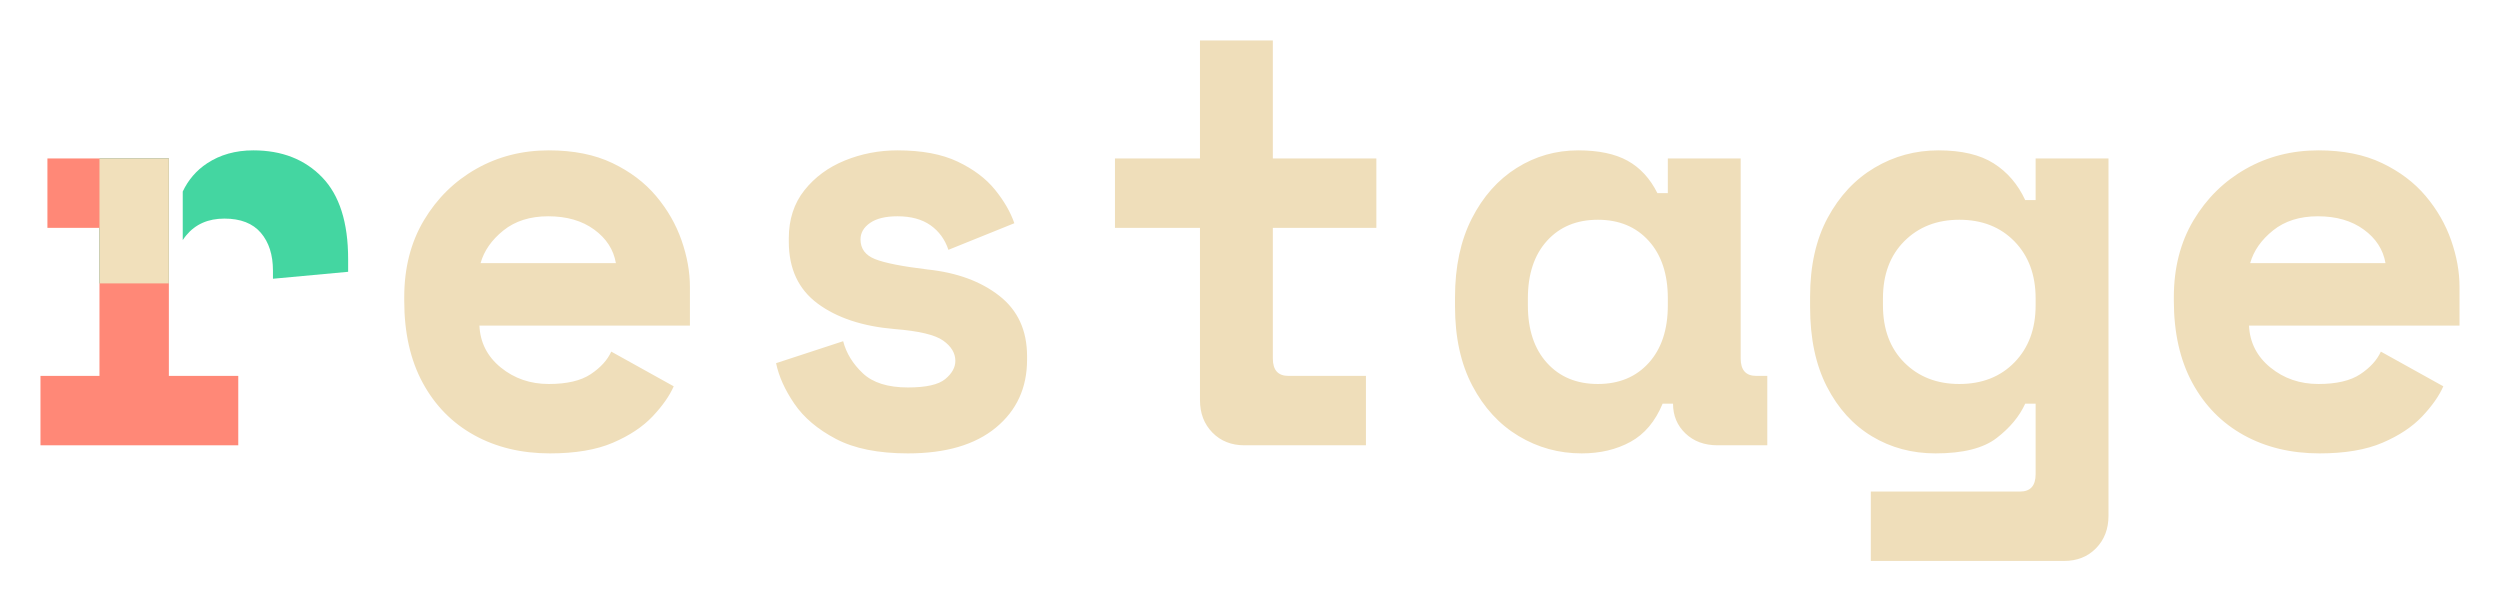
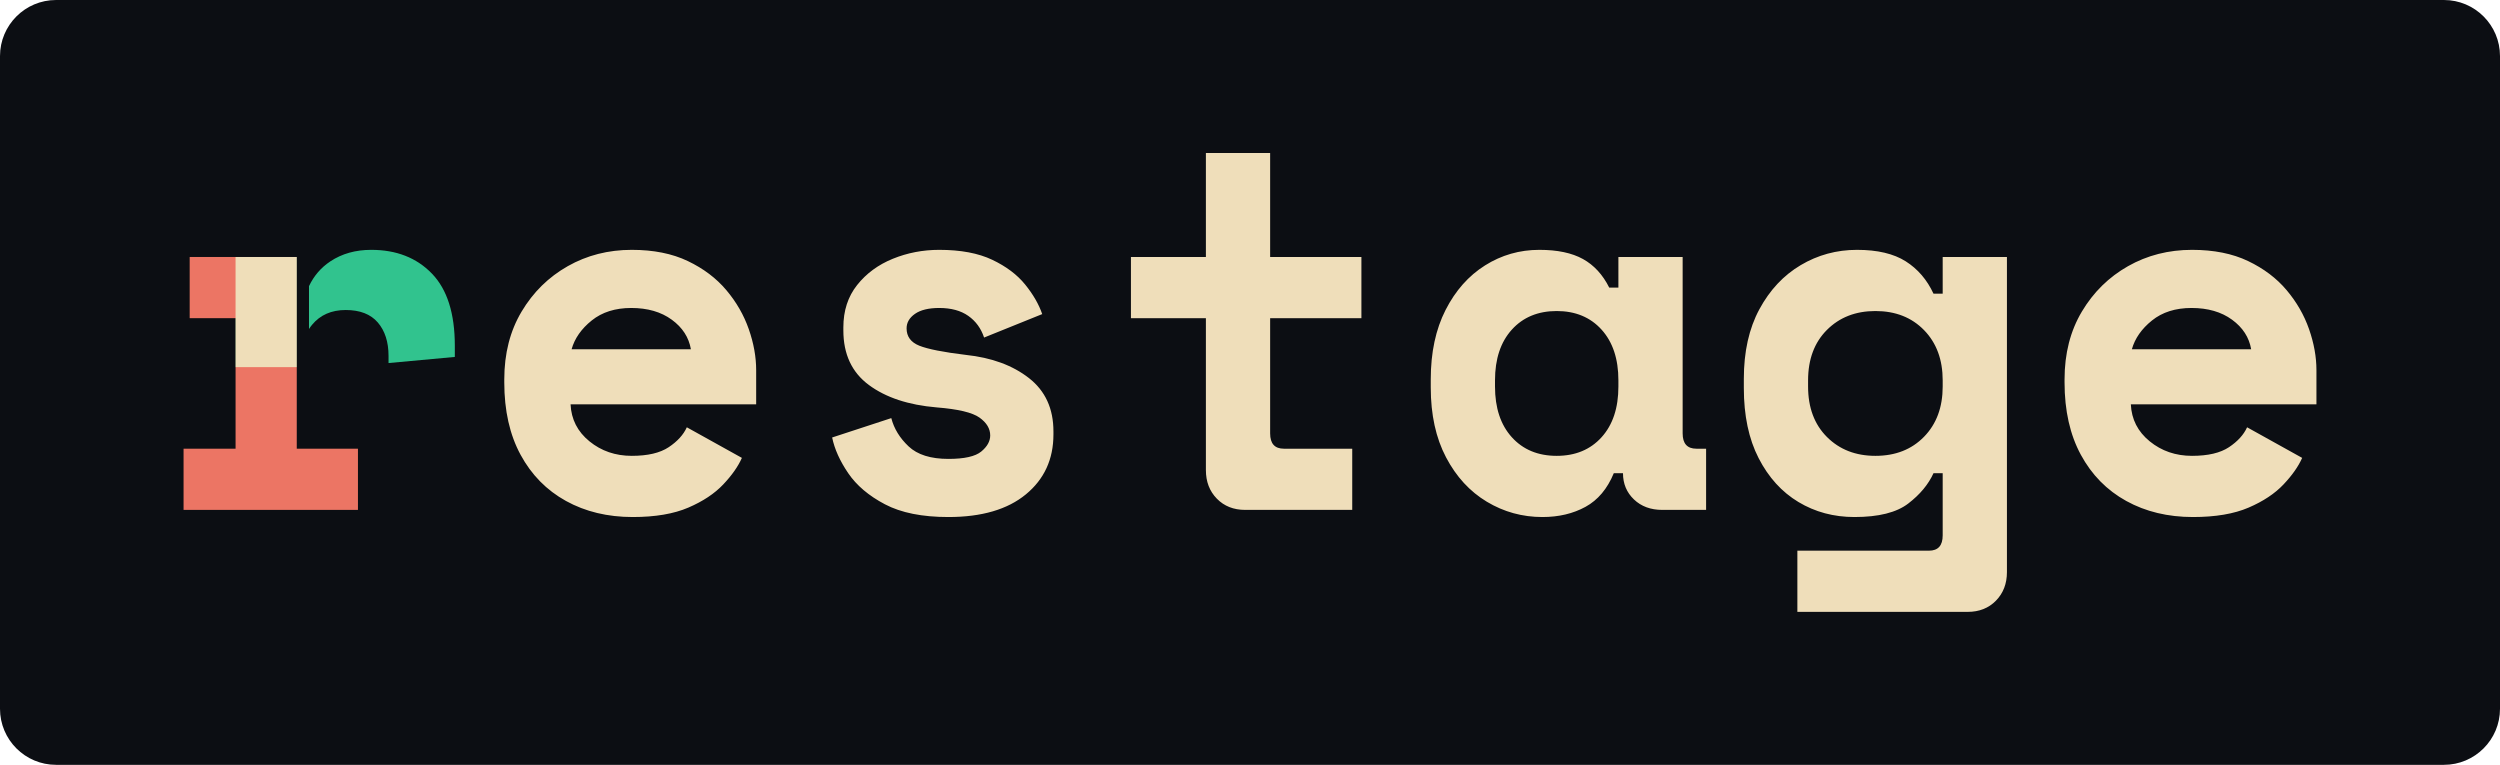
- <svg xmlns="http://www.w3.org/2000/svg" viewBox="-28.0 -770.0 4323.0 1040.0">
+ <svg xmlns="http://www.w3.org/2000/svg" viewBox="-318.0 -1000.0 4903.0 1500.0">
+   <rect x="-318.0" y="-1000.0" width="4903.0" height="1500.0" rx="110" fill="#0C0E13" />
  <g style="isolation:isolate" transform="scale(1,-1)">
    <path fill="#FF7E6B" opacity="0.92" d="M42.0 0.0H384.0V120.0H264.0V496.0H54.0V376.0H144.0V120.0H42.0Z" />
    <path fill="#34D399" opacity="0.92" style="mix-blend-mode:screen" d="M288.0 354.781Q290.785 359.115 294.0 363.0Q318.0 392.0 360.0 392.0Q402.0 392.0 423.0 367.5Q444.0 343.0 444.0 302.0V288.0L574.0 300.0V322.0Q574.0 417.0 529.0 463.5Q484.0 510.0 410.0 510.0Q364.0 510.0 330.0 487.5Q302.42 469.248 288.0 438.824V354.781ZM144.0 280.0H264.0V496.0H144.0Z" />
    <path fill="#EFDEBA" d="M923.0 -14.0Q849.0 -14.0 792.0 17.5Q735.0 49.0 703.0 108.0Q671.0 167.0 671.0 250.0V256.0Q671.0 332.0 705.0 389.0Q739.0 446.0 795.5 478.0Q852.0 510.0 921.0 510.0Q985.0 510.0 1031.0 488.0Q1077.0 466.0 1106.5 431.0Q1136.0 396.0 1150.5 354.5Q1165.0 313.0 1165.0 274.0V207.0H801.0Q803.0 163.0 838.0 134.5Q873.0 106.0 921.0 106.0Q968.0 106.0 993.5 123.0Q1019.0 140.0 1029.0 162.0L1137.0 102.0Q1126.0 77.0 1100.5 50.0Q1075.0 23.0 1032.0 4.5Q989.0 -14.0 923.0 -14.0ZM803.0 315.0H1037.0Q1031.0 350.0 999.5 373.0Q968.0 396.0 920.0 396.0Q873.0 396.0 842.5 371.5Q812.0 347.0 803.0 315.0ZM1542.0 -14.0Q1465.0 -14.0 1417.5 11.0Q1370.0 36.0 1345.5 72.0Q1321.0 108.0 1314.0 142.0L1430.0 180.0Q1438.0 149.0 1464.0 124.5Q1490.0 100.0 1542.0 100.0Q1589.0 100.0 1606.5 114.5Q1624.0 129.0 1624.0 146.0Q1624.0 166.0 1603.0 181.0Q1582.0 196.0 1519.0 201.0Q1436.0 208.0 1386.0 245.0Q1336.0 282.0 1336.0 352.0V358.0Q1336.0 407.0 1363.0 441.0Q1390.0 475.0 1433.0 492.5Q1476.0 510.0 1524.0 510.0Q1587.0 510.0 1628.0 490.5Q1669.0 471.0 1692.5 442.0Q1716.0 413.0 1726.0 384.0L1612.0 338.0Q1603.0 365.0 1581.0 380.5Q1559.0 396.0 1524.0 396.0Q1493.0 396.0 1476.5 384.5Q1460.0 373.0 1460.0 356.0Q1460.0 332.0 1485.0 322.0Q1510.0 312.0 1576.0 304.0Q1652.0 296.0 1700.0 258.5Q1748.0 221.0 1748.0 154.0V148.0Q1748.0 75.0 1694.0 30.5Q1640.0 -14.0 1542.0 -14.0ZM2124.0 0.0Q2090.0 0.0 2068.5 22.0Q2047.0 44.0 2047.0 78.0V376.0H1900.0V496.0H2047.0V700.0H2173.0V496.0H2352.0V376.0H2173.0V150.0Q2173.0 120.0 2200.0 120.0H2334.0V0.0ZM2707.0 -14.0Q2648.0 -14.0 2598.0 16.0Q2548.0 46.0 2518.0 103.0Q2488.0 160.0 2488.0 240.0V256.0Q2488.0 335.0 2517.0 392.0Q2546.0 449.0 2594.5 479.5Q2643.0 510.0 2701.0 510.0Q2754.0 510.0 2786.5 492.0Q2819.0 474.0 2838.0 436.0H2856.0V496.0H2982.0V150.0Q2982.0 120.0 3009.0 120.0H3028.0V0.0H2942.0Q2908.0 0.0 2886.5 20.5Q2865.0 41.0 2865.0 72.0H2847.0Q2828.0 26.0 2791.5 6.0Q2755.0 -14.0 2707.0 -14.0ZM2735.0 106.0Q2790.0 106.0 2823.0 142.5Q2856.0 179.0 2856.0 242.0V254.0Q2856.0 317.0 2823.0 353.5Q2790.0 390.0 2735.0 390.0Q2680.0 390.0 2647.0 353.5Q2614.0 317.0 2614.0 254.0V242.0Q2614.0 179.0 2647.0 142.5Q2680.0 106.0 2735.0 106.0ZM3207.0 -200.0V-80.0H3465.0Q3492.0 -80.0 3492.0 -50.0V72.0H3474.0Q3459.0 39.0 3424.5 12.5Q3390.0 -14.0 3319.0 -14.0Q3258.0 -14.0 3209.0 15.5Q3160.0 45.0 3131.0 101.5Q3102.0 158.0 3102.0 239.0V257.0Q3102.0 337.0 3132.5 393.5Q3163.0 450.0 3213.5 480.0Q3264.0 510.0 3324.0 510.0Q3384.0 510.0 3419.5 487.5Q3455.0 465.0 3474.0 424.0H3492.0V496.0H3618.0V-122.0Q3618.0 -156.0 3596.5 -178.0Q3575.0 -200.0 3541.0 -200.0ZM3360.0 106.0Q3419.0 106.0 3455.5 143.5Q3492.0 181.0 3492.0 242.0V254.0Q3492.0 315.0 3455.5 352.5Q3419.0 390.0 3360.0 390.0Q3302.0 390.0 3265.0 353.0Q3228.0 316.0 3228.0 254.0V242.0Q3228.0 180.0 3265.0 143.0Q3302.0 106.0 3360.0 106.0ZM3983.0 -14.0Q3909.0 -14.0 3852.0 17.5Q3795.0 49.0 3763.0 108.0Q3731.0 167.0 3731.0 250.0V256.0Q3731.0 332.0 3765.0 389.0Q3799.0 446.0 3855.5 478.0Q3912.0 510.0 3981.0 510.0Q4045.0 510.0 4091.0 488.0Q4137.0 466.0 4166.5 431.0Q4196.0 396.0 4210.5 354.5Q4225.0 313.0 4225.0 274.0V207.0H3861.0Q3863.0 163.0 3898.0 134.5Q3933.0 106.0 3981.0 106.0Q4028.0 106.0 4053.5 123.0Q4079.0 140.0 4089.0 162.0L4197.0 102.0Q4186.0 77.0 4160.5 50.0Q4135.0 23.0 4092.0 4.5Q4049.0 -14.0 3983.0 -14.0ZM3863.0 315.0H4097.0Q4091.0 350.0 4059.5 373.0Q4028.0 396.0 3980.0 396.0Q3933.0 396.0 3902.5 371.5Q3872.0 347.0 3863.0 315.0Z" />
  </g>
</svg>
